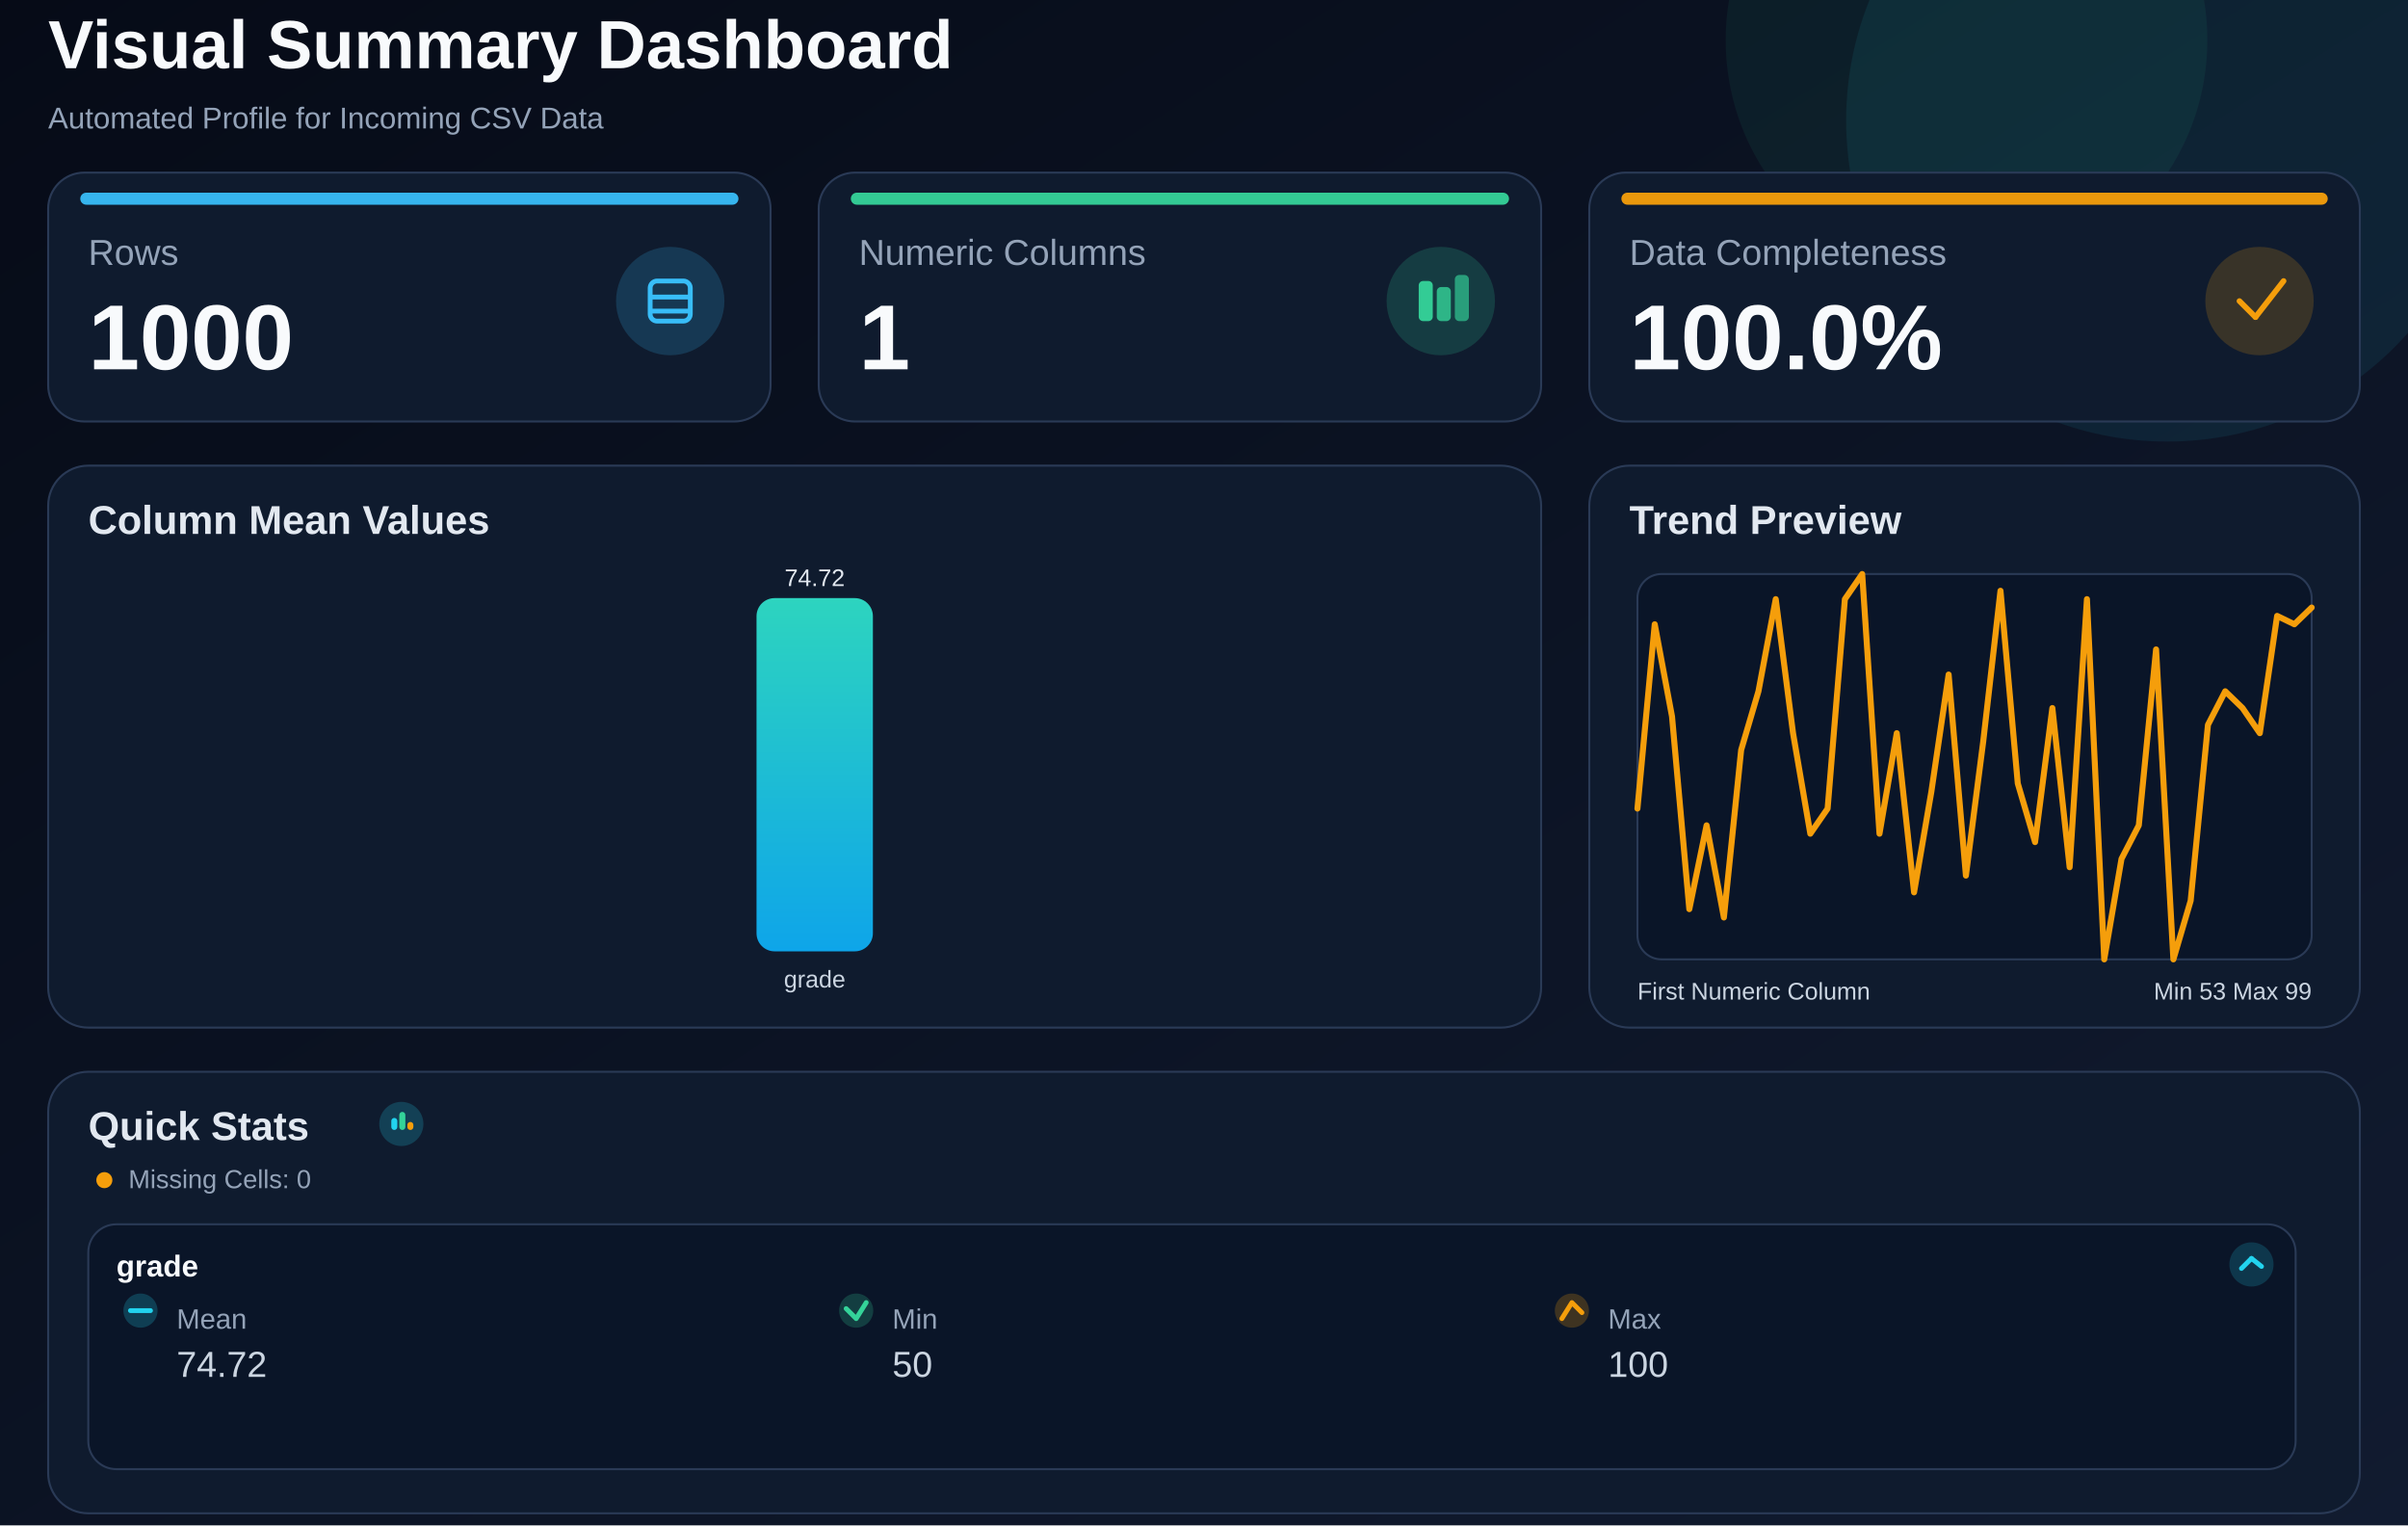
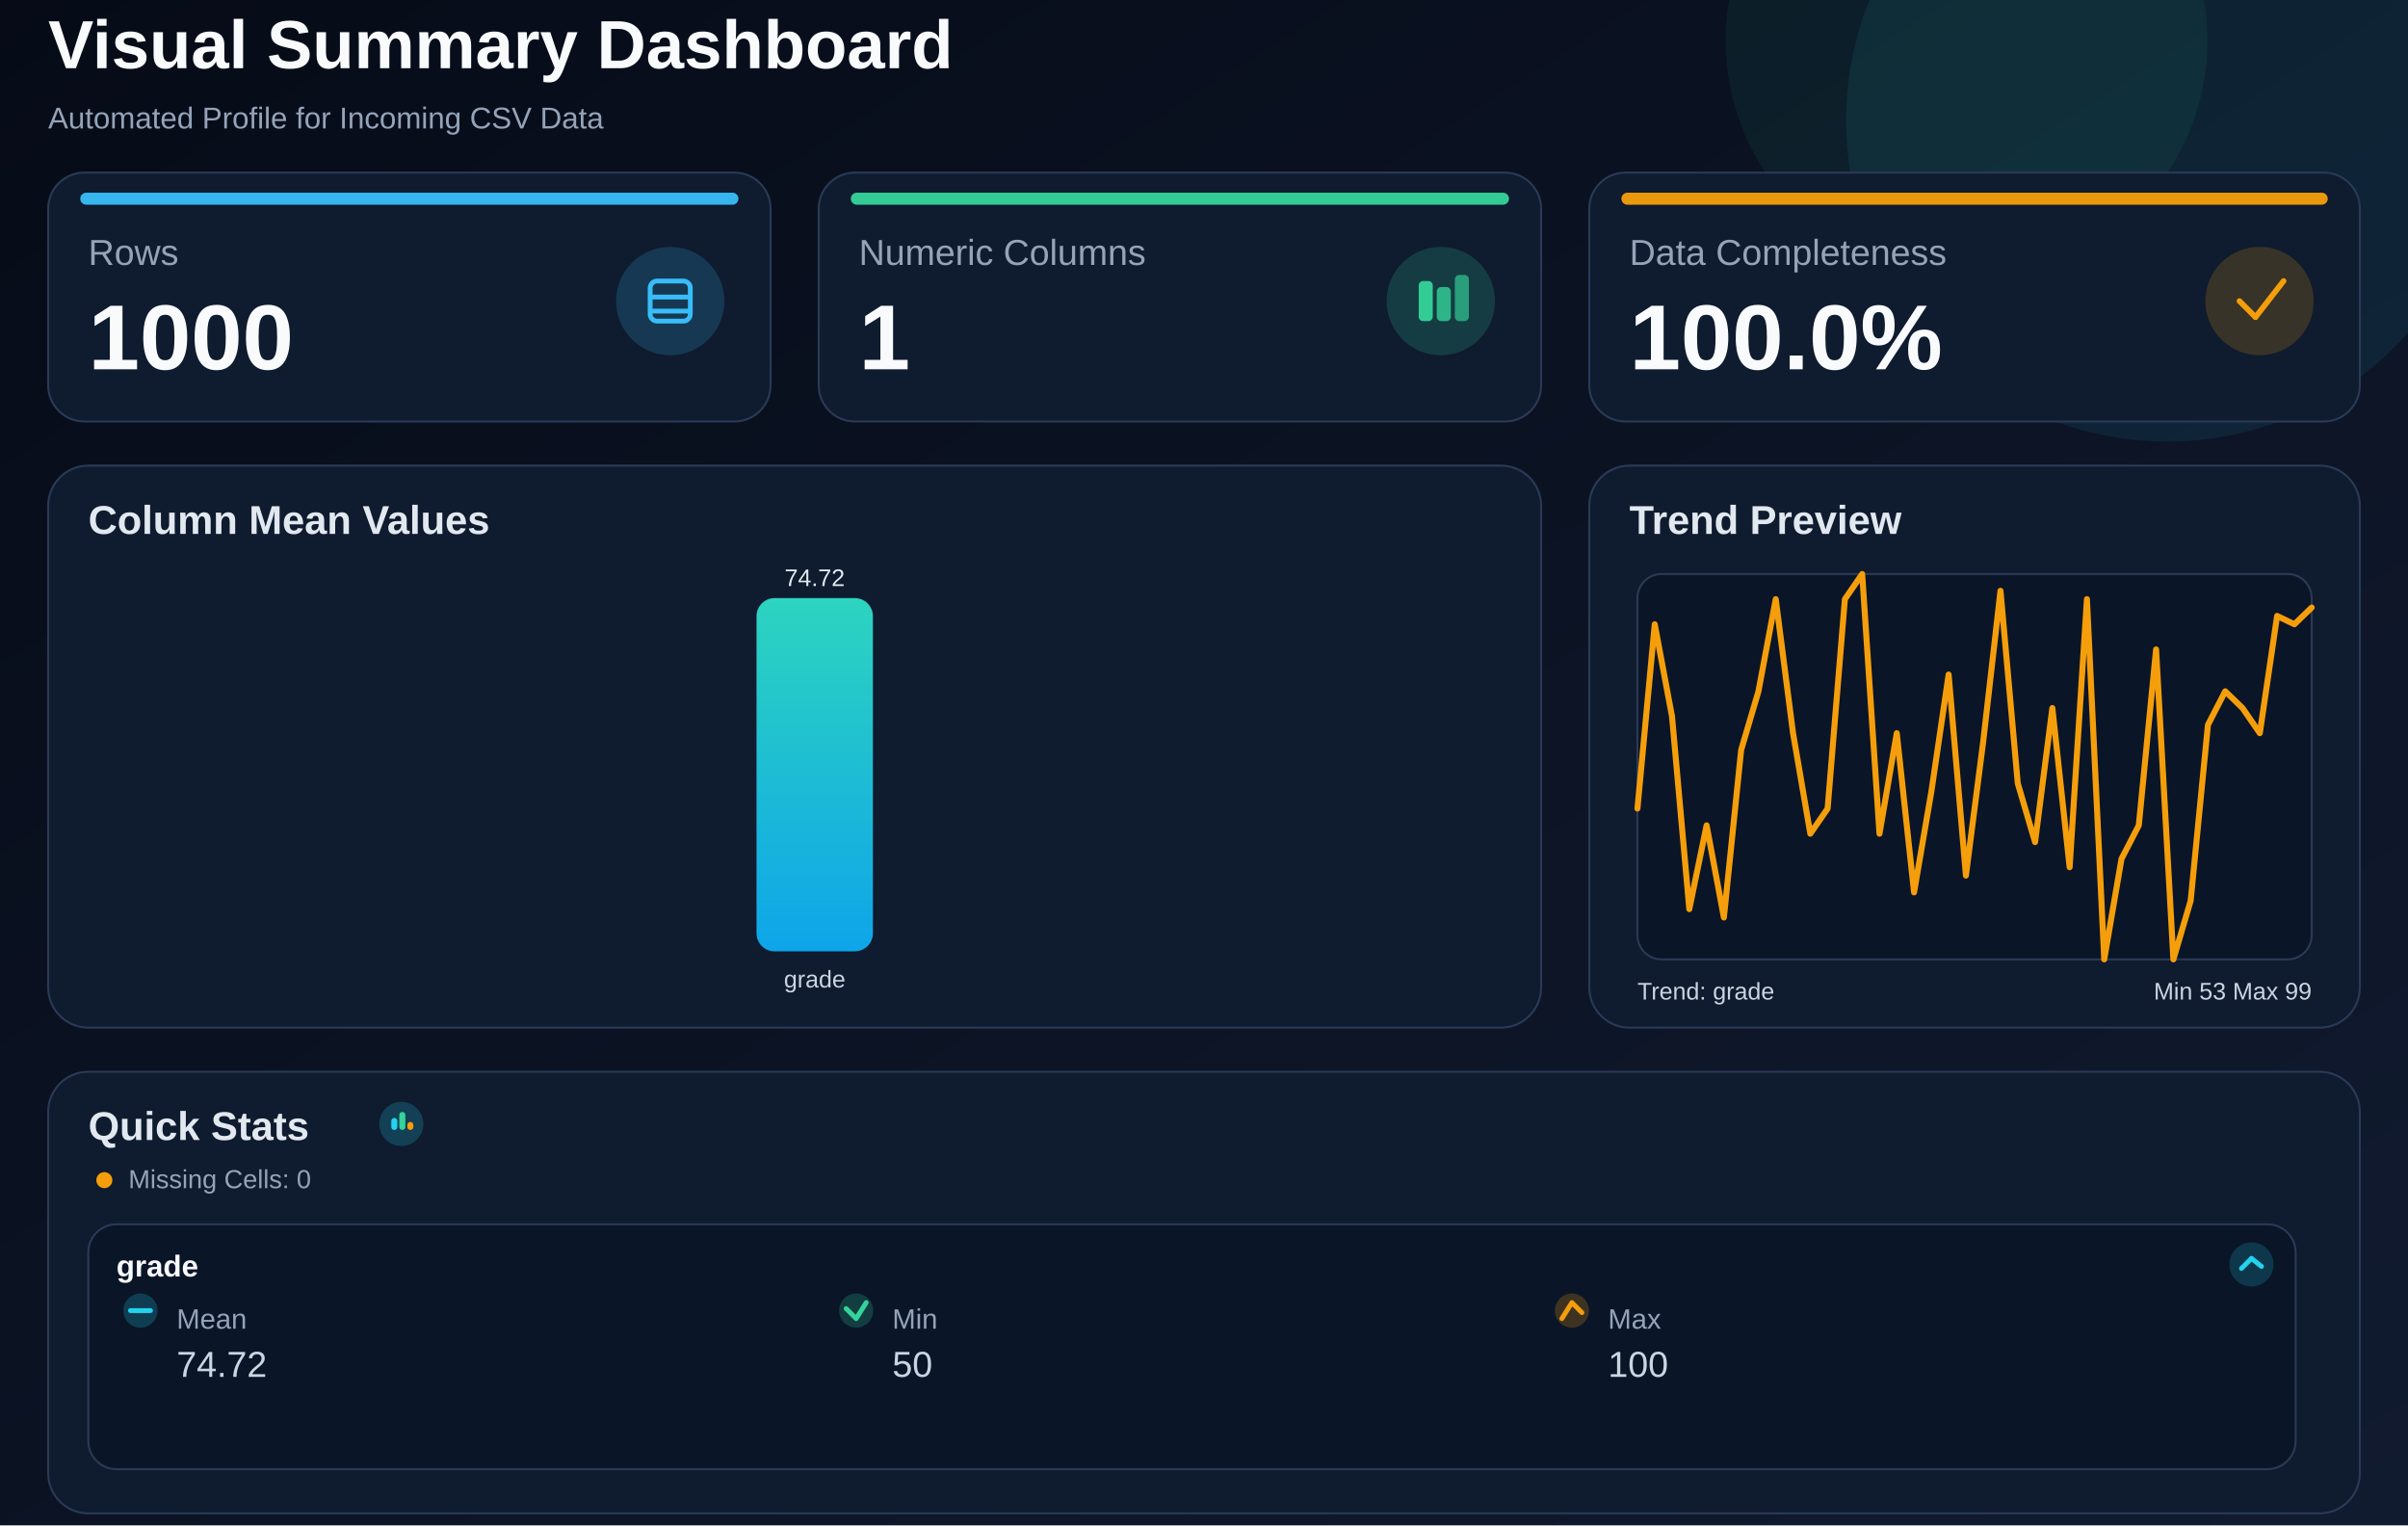
<svg xmlns="http://www.w3.org/2000/svg" width="1200" height="760" font-family="Poppins, Segoe UI, Arial, sans-serif">
  <defs>
    <linearGradient id="bg" x1="0" y1="0" x2="1" y2="1">
      <stop offset="0%" stop-color="#060b17" />
      <stop offset="100%" stop-color="#111b30" />
    </linearGradient>
    <linearGradient id="bar" x1="0" y1="0" x2="0" y2="1">
      <stop offset="0%" stop-color="#2dd4bf" />
      <stop offset="100%" stop-color="#0ea5e9" />
    </linearGradient>
  </defs>
  <rect width="1200" height="760" fill="url(#bg)" />
  <circle cx="1080" cy="60" r="160" fill="#22d3ee" opacity="0.08" />
  <circle cx="980" cy="20" r="120" fill="#34d399" opacity="0.07" />
  <text x="24" y="34" font-size="34" font-weight="700" fill="#f8fafc">Visual Summary Dashboard</text>
  <text x="24" y="64" font-size="15" fill="#94a3b8">Automated Profile for Incoming CSV Data</text>
  <rect x="24" y="86" width="360" height="124" rx="18" fill="#0f1b2e" stroke="#2a3a56" />
  <rect x="40" y="96" width="328" height="6" rx="3" fill="#38bdf8" opacity="0.95" />
  <circle cx="334" cy="150" r="27" fill="#38bdf8" opacity="0.18" />
  <rect x="324" y="140" width="20" height="20" rx="3.5" fill="none" stroke="#38bdf8" stroke-width="2.4" />
  <line x1="324" y1="148" x2="344" y2="148" stroke="#38bdf8" stroke-width="2.4" />
  <line x1="324" y1="155" x2="344" y2="155" stroke="#38bdf8" stroke-width="2.4" />
  <text x="44" y="132" font-size="18" font-weight="500" fill="#94a3b8">Rows</text>
  <text x="44" y="184" font-size="46" font-weight="700" fill="#f8fafc">1000</text>
  <rect x="408" y="86" width="360" height="124" rx="18" fill="#0f1b2e" stroke="#2a3a56" />
  <rect x="424" y="96" width="328" height="6" rx="3" fill="#34d399" opacity="0.95" />
  <circle cx="718" cy="150" r="27" fill="#34d399" opacity="0.18" />
  <rect x="707" y="140" width="7" height="20" rx="2.2" fill="#34d399" opacity="0.95" />
  <rect x="716" y="143" width="7" height="17" rx="2.2" fill="#34d399" opacity="0.8" />
  <rect x="725" y="137" width="7" height="23" rx="2.2" fill="#34d399" opacity="0.65" />
  <text x="428" y="132" font-size="18" font-weight="500" fill="#94a3b8">Numeric Columns</text>
  <text x="428" y="184" font-size="46" font-weight="700" fill="#f8fafc">1</text>
  <rect x="792" y="86" width="384" height="124" rx="18" fill="#0f1b2e" stroke="#2a3a56" />
  <rect x="808" y="96" width="352" height="6" rx="3" fill="#f59e0b" opacity="0.95" />
  <circle cx="1126" cy="150" r="27" fill="#f59e0b" opacity="0.18" />
  <line x1="1116" y1="150" x2="1124" y2="158" stroke="#f59e0b" stroke-width="2.8" stroke-linecap="round" />
  <line x1="1124" y1="158" x2="1138" y2="140" stroke="#f59e0b" stroke-width="2.8" stroke-linecap="round" />
  <text x="812" y="132" font-size="18" font-weight="500" fill="#94a3b8">Data Completeness</text>
  <text x="812" y="184" font-size="46" font-weight="700" fill="#f8fafc">100.0%</text>
  <rect x="24" y="232" width="744" height="280" rx="20" fill="#0f1b2e" stroke="#2a3a56" />
  <text x="44" y="266" font-size="20" font-weight="600" fill="#e2e8f0">Column Mean Values</text>
  <rect x="377.00" y="298.00" width="58.00" height="176.00" rx="9" fill="url(#bar)" />
  <text x="406.00" y="492" font-size="12" fill="#cbd5e1" text-anchor="middle">grade</text>
  <text x="406.00" y="292.00" font-size="12" fill="#e2e8f0" text-anchor="middle">74.72</text>
  <rect x="792" y="232" width="384" height="280" rx="20" fill="#0f1b2e" stroke="#2a3a56" />
  <text x="812" y="266" font-size="20" font-weight="600" fill="#e2e8f0">Trend Preview</text>
  <rect x="816" y="286" width="336" height="192" rx="12" fill="#0a1528" stroke="#2a3a56" />
  <polyline points="816.00,402.87 824.62,311.04 833.23,356.96 841.85,452.96 850.46,411.22 859.08,457.13 867.69,373.65 876.31,344.43 884.92,298.52 893.54,365.30 902.15,415.39 910.77,402.87 919.38,298.52 928.00,286.00 936.62,415.39 945.23,365.30 953.85,444.61 962.46,394.52 971.08,336.09 979.69,436.26 988.31,369.48 996.92,294.35 1005.54,390.35 1014.15,419.57 1022.77,352.78 1031.38,432.09 1040.00,298.52 1048.62,478.00 1057.23,427.91 1065.85,411.22 1074.46,323.57 1083.08,478.00 1091.69,448.78 1100.31,361.13 1108.92,344.43 1117.54,352.78 1126.15,365.30 1134.77,306.87 1143.38,311.04 1152.00,302.70" fill="none" stroke="#f59e0b" stroke-width="3" stroke-linecap="round" stroke-linejoin="round" />
-   <text x="816" y="498" font-size="12" fill="#cbd5e1">First Numeric Column</text>
+   <text x="816" y="498" font-size="12" fill="#cbd5e1">Trend: grade</text>
  <text x="1152" y="498" font-size="12" fill="#cbd5e1" text-anchor="end">Min 53  Max 99</text>
  <rect x="24" y="534" width="1152" height="220" rx="20" fill="#0f1b2e" stroke="#2a3a56" />
  <circle cx="200" cy="560" r="11" fill="#22d3ee" opacity="0.2" />
  <rect x="195" y="557" width="3" height="6" rx="1.5" fill="#22d3ee" />
  <rect x="199" y="554" width="3" height="9" rx="1.5" fill="#34d399" />
  <rect x="203" y="559" width="3" height="4" rx="1.5" fill="#f59e0b" />
  <text x="44" y="568" font-size="20" font-weight="600" fill="#e2e8f0">Quick Stats</text>
  <circle cx="52" cy="588" r="4" fill="#f59e0b" />
  <text x="64" y="592" font-size="13" fill="#94a3b8">Missing Cells: 0</text>
  <rect x="44.00" y="610" width="1100.00" height="122" rx="14" fill="#0a1528" stroke="#2a3a56" />
  <circle cx="1122.0" cy="630" r="11" fill="#22d3ee" opacity="0.18" />
  <line x1="1117.0" y1="632" x2="1122.0" y2="627" stroke="#22d3ee" stroke-width="2.4" stroke-linecap="round" />
  <line x1="1122.0" y1="627" x2="1127.0" y2="631" stroke="#22d3ee" stroke-width="2.4" stroke-linecap="round" />
  <text x="58.00" y="636" font-size="15" font-weight="600" fill="#f8fafc">grade</text>
  <circle cx="70.0" cy="653" r="8.5" fill="#22d3ee" opacity="0.22" />
  <line x1="65.0" y1="653" x2="75.0" y2="653" stroke="#22d3ee" stroke-width="2.4" stroke-linecap="round" />
  <text x="88.00" y="662" font-size="14" fill="#94a3b8">Mean</text>
  <text x="88.00" y="686" font-size="18" fill="#cbd5e1">74.72</text>
  <circle cx="426.667" cy="653" r="8.5" fill="#34d399" opacity="0.22" />
  <polyline points="421.667,652 426.667,657 431.667,649" fill="none" stroke="#34d399" stroke-width="2.4" stroke-linecap="round" stroke-linejoin="round" />
  <text x="444.67" y="662" font-size="14" fill="#94a3b8">Min</text>
  <text x="444.67" y="686" font-size="18" fill="#cbd5e1">50</text>
  <circle cx="783.333" cy="653" r="8.5" fill="#f59e0b" opacity="0.22" />
  <polyline points="778.333,657 783.333,649 788.333,654" fill="none" stroke="#f59e0b" stroke-width="2.4" stroke-linecap="round" stroke-linejoin="round" />
  <text x="801.33" y="662" font-size="14" fill="#94a3b8">Max</text>
  <text x="801.33" y="686" font-size="18" fill="#cbd5e1">100</text>
</svg>
